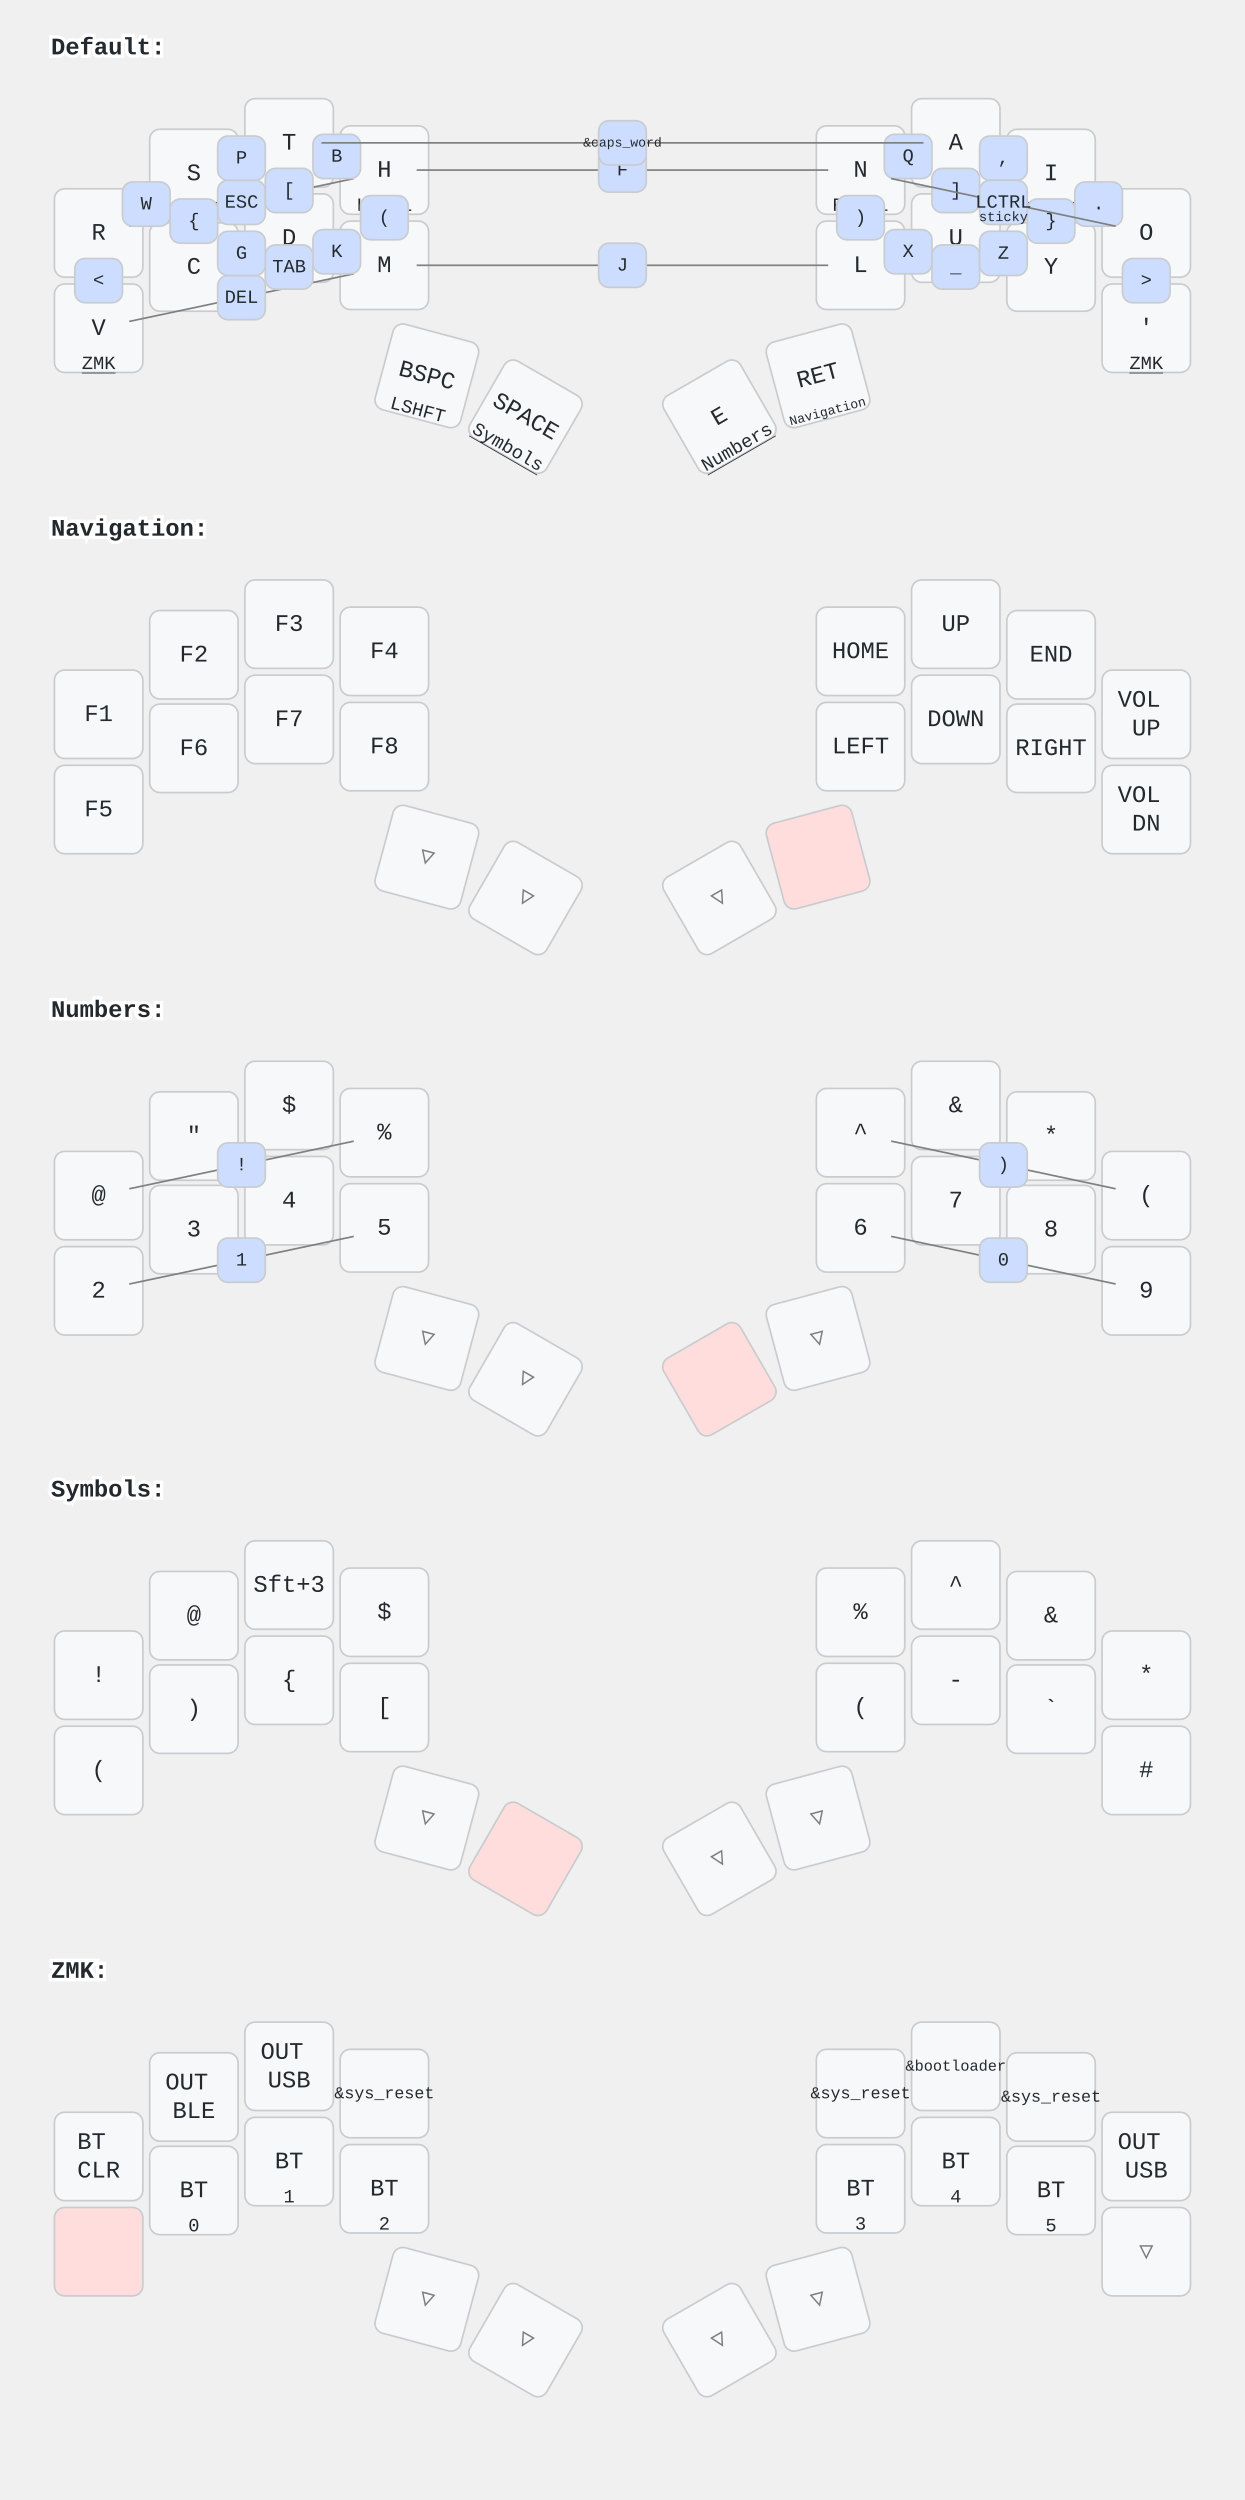
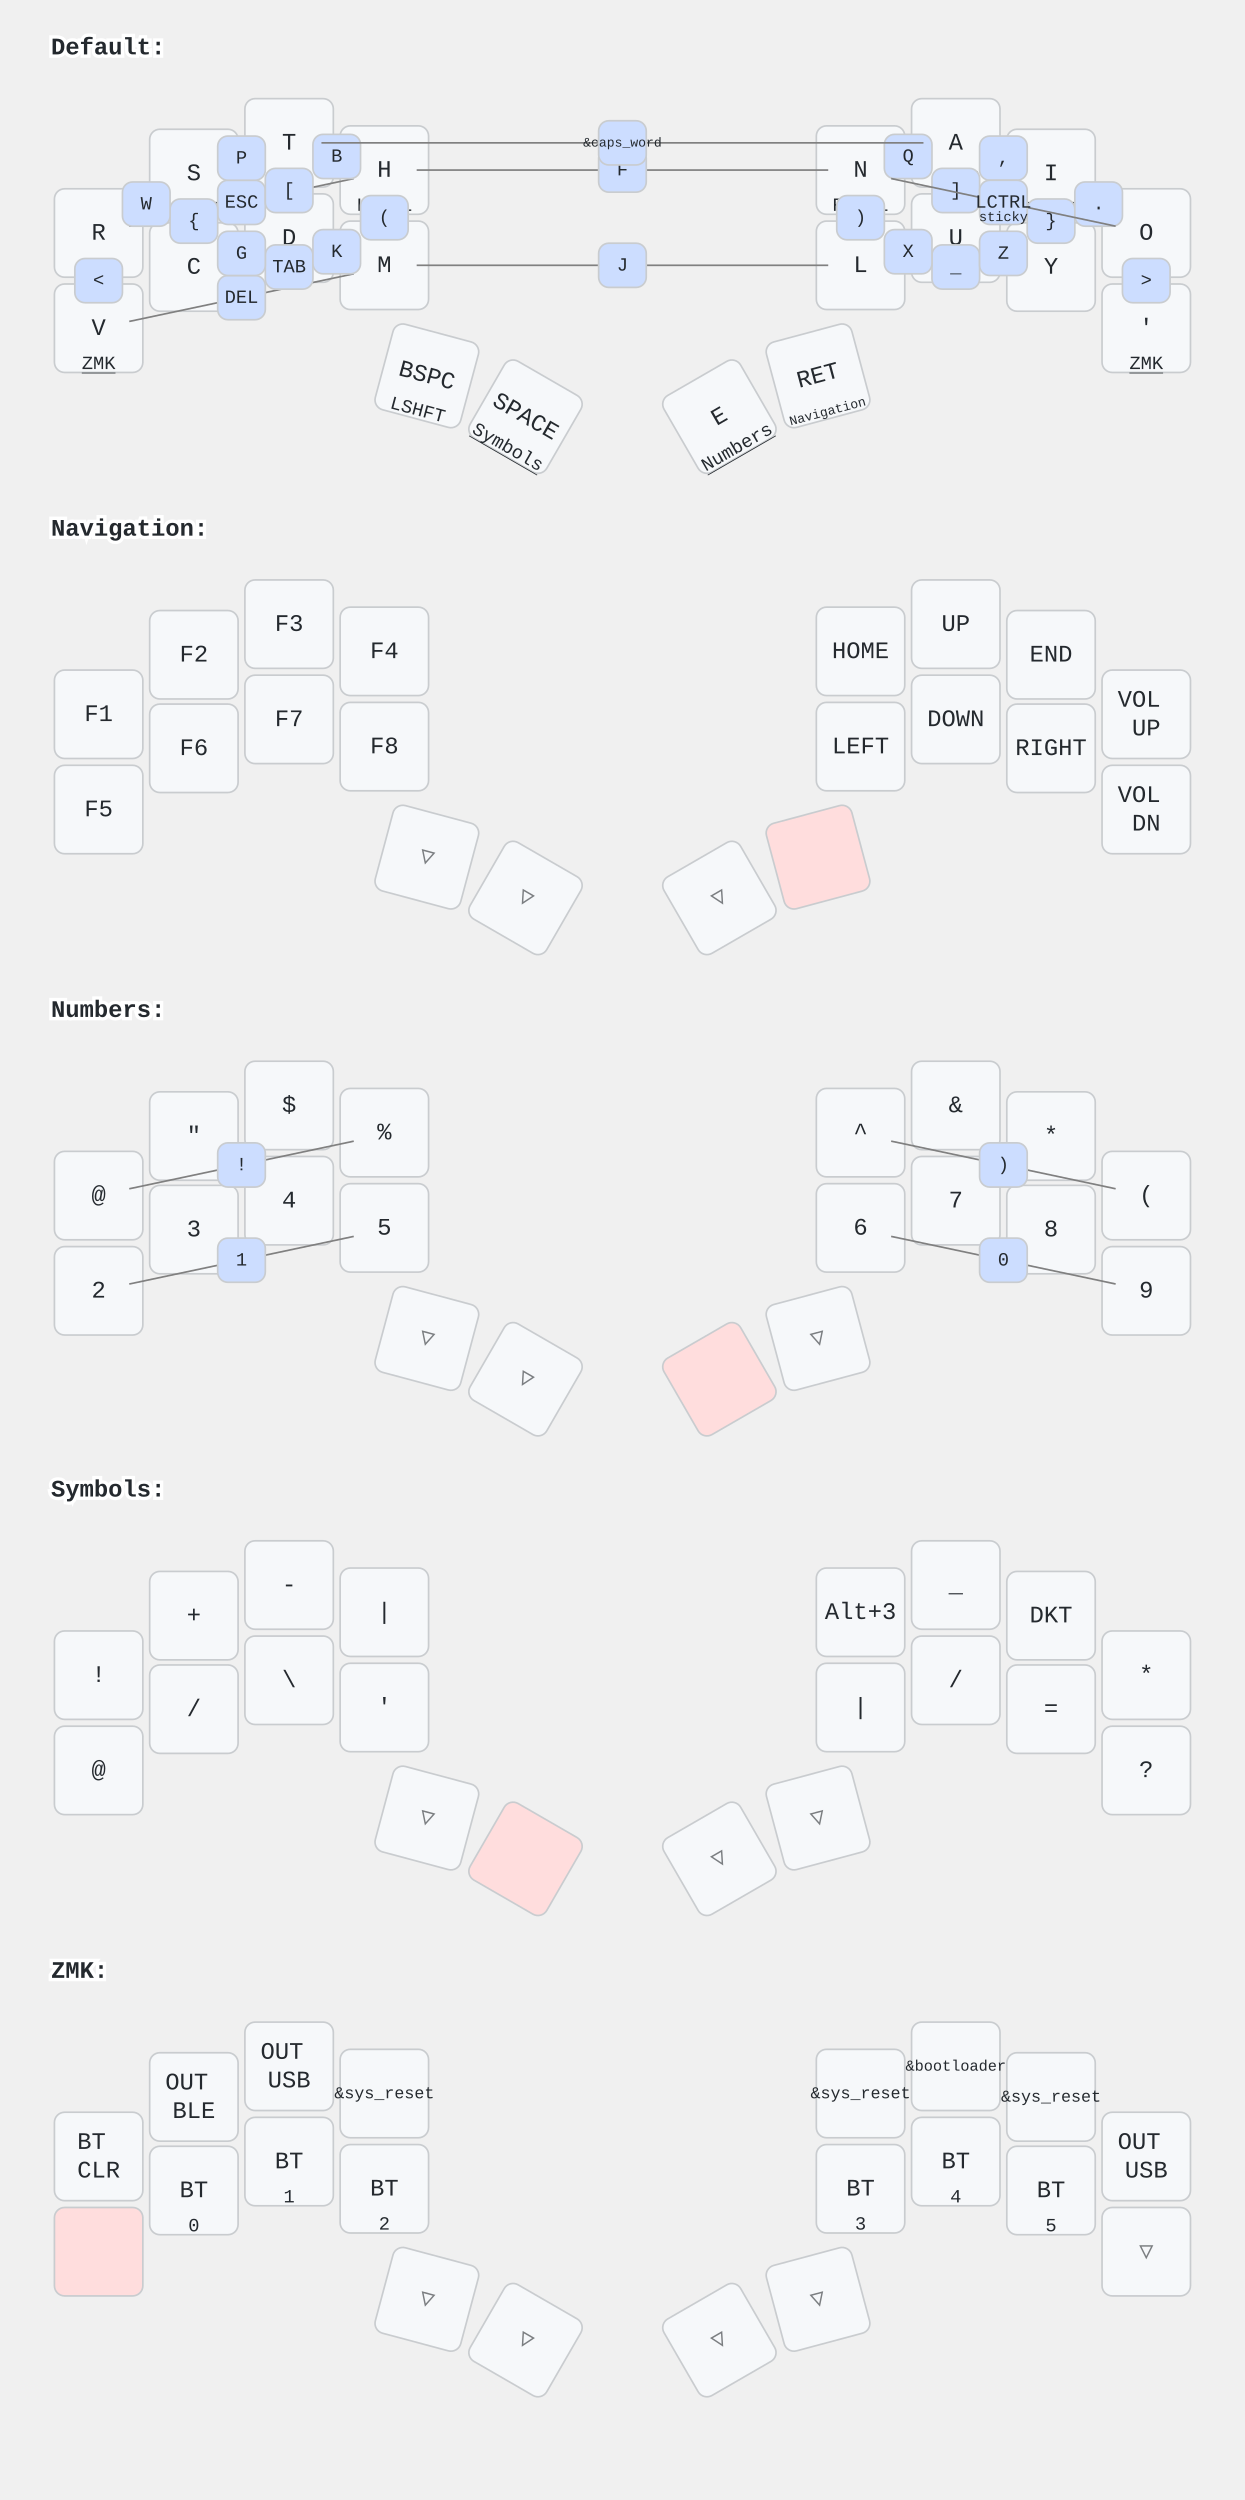
<svg xmlns="http://www.w3.org/2000/svg" width="732" height="1470" viewBox="0 0 732 1470" class="keymap">
  <style>/* inherit to force styles through use tags */
svg path {
    fill: inherit;
}

/* font and background color specifications */
svg.keymap {
    font-family: SFMono-Regular,Consolas,Liberation Mono,Menlo,monospace;
    font-size: 14px;
    font-kerning: normal;
    text-rendering: optimizeLegibility;
    fill: #24292e;
}

/* default key styling */
rect.key {
    fill: #f6f8fa;
}

rect.key, rect.combo {
    stroke: #c9cccf;
    stroke-width: 1;
}

/* default key side styling, only used is draw_key_sides is set */
rect.side {
    filter: brightness(90%);
}

/* color accent for combo boxes */
rect.combo, rect.combo-separate {
    fill: #cdf;
}

/* color accent for held keys */
rect.held, rect.combo.held {
    fill: #fdd;
}

/* color accent for ghost (optional) keys */
rect.ghost, rect.combo.ghost {
    stroke-dasharray: 4, 4;
    stroke-width: 2;
}

text {
    text-anchor: middle;
    dominant-baseline: middle;
}

/* styling for layer labels */
text.label {
    font-weight: bold;
    text-anchor: start;
    stroke: white;
    stroke-width: 4;
    paint-order: stroke;
}

/* styling for optional footer */
text.footer {
    text-anchor: end;
    dominant-baseline: auto;
    stroke: white;
    stroke-width: 4;
    paint-order: stroke;
}

/* styling for combo tap, and key non-tap label text */
text.combo, text.hold, text.shifted, text.left, text.right, text.tl, text.tr, text.bl, text.br {
    font-size: 11px;
}

text.hold, text.bl, text.br {
    text-anchor: middle;
    dominant-baseline: auto;
}

text.shifted, text.tl, text.tr {
    text-anchor: middle;
    dominant-baseline: hanging;
}

text.left, text.tl, text.bl {
    text-anchor: start;
}

text.right, text.tr, text.br {
    text-anchor: end;
}

text.layer-activator {
    text-decoration: underline;
}

/* styling for hold/shifted label text in combo box */
text.combo.hold, text.combo.shifted, text.combo.left, text.combo.right {
    font-size: 8px;
}

/* lighter symbol for transparent keys */
text.trans {
    fill: #7b7e81;
}

/* styling for combo dendrons */
path.combo {
    stroke-width: 1;
    stroke: gray;
    fill: none;
}

/* Start Tabler Icons Cleanup */
/* cannot use height/width with glyphs */
.icon-tabler &gt; path {
    fill: inherit;
    stroke: inherit;
    stroke-width: 2;
}
/* hide tabler's default box */
.icon-tabler &gt; path[stroke="none"][fill="none"] {
    visibility: hidden;
}
/* End Tabler Icons Cleanup */
</style>
  <g transform="translate(30, 0)" class="layer-Default">
    <text x="0" y="28" class="label" id="Default">Default:</text>
    <g transform="translate(0, 56)">
      <g transform="translate(28, 81)" class="key keypos-0">
        <rect rx="6" ry="6" x="-26" y="-26" width="52" height="52" class="key" />
        <text x="0" y="0" class="key tap">R</text>
        <text x="0" y="24" class="key hold">LGUI</text>
      </g>
      <g transform="translate(84, 46)" class="key keypos-1">
        <rect rx="6" ry="6" x="-26" y="-26" width="52" height="52" class="key" />
        <text x="0" y="0" class="key tap">S</text>
        <text x="0" y="24" class="key hold">LSHFT</text>
      </g>
      <g transform="translate(140, 28)" class="key keypos-2">
        <rect rx="6" ry="6" x="-26" y="-26" width="52" height="52" class="key" />
        <text x="0" y="0" class="key tap">T</text>
        <text x="0" y="24" class="key hold">LALT</text>
      </g>
      <g transform="translate(196, 44)" class="key keypos-3">
        <rect rx="6" ry="6" x="-26" y="-26" width="52" height="52" class="key" />
        <text x="0" y="0" class="key tap">H</text>
        <text x="0" y="24" class="key hold">LCTRL</text>
      </g>
      <g transform="translate(476, 44)" class="key keypos-4">
        <rect rx="6" ry="6" x="-26" y="-26" width="52" height="52" class="key" />
        <text x="0" y="0" class="key tap">N</text>
        <text x="0" y="24" class="key hold">RCTRL</text>
      </g>
      <g transform="translate(532, 28)" class="key keypos-5">
        <rect rx="6" ry="6" x="-26" y="-26" width="52" height="52" class="key" />
        <text x="0" y="0" class="key tap">A</text>
        <text x="0" y="24" class="key hold">LALT</text>
      </g>
      <g transform="translate(588, 46)" class="key keypos-6">
        <rect rx="6" ry="6" x="-26" y="-26" width="52" height="52" class="key" />
        <text x="0" y="0" class="key tap">I</text>
        <text x="0" y="24" class="key hold">RSHFT</text>
      </g>
      <g transform="translate(644, 81)" class="key keypos-7">
        <rect rx="6" ry="6" x="-26" y="-26" width="52" height="52" class="key" />
        <text x="0" y="0" class="key tap">O</text>
        <text x="0" y="24" class="key hold">RGUI</text>
      </g>
      <g transform="translate(28, 137)" class="key keypos-8">
        <rect rx="6" ry="6" x="-26" y="-26" width="52" height="52" class="key" />
        <text x="0" y="0" class="key tap">V</text>
        <a href="#ZMK">
          <text x="0" y="24" class="key hold layer-activator">ZMK</text>
        </a>
      </g>
      <g transform="translate(84, 101)" class="key keypos-9">
        <rect rx="6" ry="6" x="-26" y="-26" width="52" height="52" class="key" />
        <text x="0" y="0" class="key tap">C</text>
      </g>
      <g transform="translate(140, 84)" class="key keypos-10">
        <rect rx="6" ry="6" x="-26" y="-26" width="52" height="52" class="key" />
        <text x="0" y="0" class="key tap">D</text>
      </g>
      <g transform="translate(196, 100)" class="key keypos-11">
        <rect rx="6" ry="6" x="-26" y="-26" width="52" height="52" class="key" />
        <text x="0" y="0" class="key tap">M</text>
      </g>
      <g transform="translate(476, 100)" class="key keypos-12">
        <rect rx="6" ry="6" x="-26" y="-26" width="52" height="52" class="key" />
        <text x="0" y="0" class="key tap">L</text>
      </g>
      <g transform="translate(532, 84)" class="key keypos-13">
        <rect rx="6" ry="6" x="-26" y="-26" width="52" height="52" class="key" />
        <text x="0" y="0" class="key tap">U</text>
      </g>
      <g transform="translate(588, 101)" class="key keypos-14">
        <rect rx="6" ry="6" x="-26" y="-26" width="52" height="52" class="key" />
        <text x="0" y="0" class="key tap">Y</text>
      </g>
      <g transform="translate(644, 137)" class="key keypos-15">
        <rect rx="6" ry="6" x="-26" y="-26" width="52" height="52" class="key" />
        <text x="0" y="0" class="key tap">'</text>
        <a href="#ZMK">
          <text x="0" y="24" class="key hold layer-activator">ZMK</text>
        </a>
      </g>
      <g transform="translate(221, 165) rotate(15.0)" class="key keypos-16">
        <rect rx="6" ry="6" x="-26" y="-26" width="52" height="52" class="key" />
        <text x="0" y="0" class="key tap">BSPC</text>
        <text x="0" y="24" class="key hold">LSHFT</text>
      </g>
      <g transform="translate(279, 189) rotate(30.0)" class="key keypos-17">
        <rect rx="6" ry="6" x="-26" y="-26" width="52" height="52" class="key" />
        <text x="0" y="0" class="key tap">SPACE</text>
        <a href="#Symbols">
          <text x="0" y="24" class="key hold layer-activator">Symbols</text>
        </a>
      </g>
      <g transform="translate(393, 189) rotate(-30.0)" class="key keypos-18">
        <rect rx="6" ry="6" x="-26" y="-26" width="52" height="52" class="key" />
        <text x="0" y="0" class="key tap">E</text>
        <a href="#Numbers">
          <text x="0" y="24" class="key hold layer-activator">Numbers</text>
        </a>
      </g>
      <g transform="translate(451, 165) rotate(-15.0)" class="key keypos-19">
        <rect rx="6" ry="6" x="-26" y="-26" width="52" height="52" class="key" />
        <text x="0" y="0" class="key tap">RET</text>
        <a href="#Navigation">
          <text x="0" y="24" class="key hold layer-activator">
            <tspan style="font-size: 70%">Navigation</tspan>
          </text>
        </a>
      </g>
      <g class="combo combopos-0">
        <path d="M112,63 l-66,14" class="combo" />
        <path d="M112,63 l66,-14" class="combo" />
        <rect rx="6" ry="6" x="98" y="50" width="28" height="26" class="combo" />
        <text x="112" y="63" class="combo tap">ESC</text>
      </g>
      <g class="combo combopos-1">
        <path d="M112,119 l-66,14" class="combo" />
        <path d="M112,119 l66,-14" class="combo" />
        <rect rx="6" ry="6" x="98" y="106" width="28" height="26" class="combo" />
        <text x="112" y="119" class="combo tap">DEL</text>
      </g>
      <g class="combo combopos-2">
        <path d="M140,101 l-37,0" class="combo" />
        <path d="M140,101 l37,0" class="combo" />
        <rect rx="6" ry="6" x="126" y="88" width="28" height="26" class="combo" />
        <text x="140" y="101" class="combo tap">TAB</text>
      </g>
      <g class="combo combopos-3">
        <path d="M532,101 l-37,0" class="combo" />
        <path d="M532,101 l37,0" class="combo" />
        <rect rx="6" ry="6" x="518" y="88" width="28" height="26" class="combo" />
        <text x="532" y="101" class="combo tap">_</text>
      </g>
      <g class="combo combopos-4">
        <rect rx="6" ry="6" x="70" y="61" width="28" height="26" class="combo" />
        <text x="84" y="74" class="combo tap">{</text>
      </g>
      <g class="combo combopos-5">
        <rect rx="6" ry="6" x="182" y="59" width="28" height="26" class="combo" />
        <text x="196" y="72" class="combo tap">(</text>
      </g>
      <g class="combo combopos-6">
        <rect rx="6" ry="6" x="126" y="43" width="28" height="26" class="combo" />
        <text x="140" y="56" class="combo tap">[</text>
      </g>
      <g class="combo combopos-7">
        <rect rx="6" ry="6" x="574" y="61" width="28" height="26" class="combo" />
        <text x="588" y="74" class="combo tap">}</text>
      </g>
      <g class="combo combopos-8">
        <rect rx="6" ry="6" x="462" y="59" width="28" height="26" class="combo" />
        <text x="476" y="72" class="combo tap">)</text>
      </g>
      <g class="combo combopos-9">
        <rect rx="6" ry="6" x="518" y="43" width="28" height="26" class="combo" />
        <text x="532" y="56" class="combo tap">]</text>
      </g>
      <g class="combo combopos-10">
        <rect rx="6" ry="6" x="14" y="96" width="28" height="26" class="combo" />
        <text x="28" y="109" class="combo tap">&lt;</text>
      </g>
      <g class="combo combopos-11">
        <rect rx="6" ry="6" x="630" y="96" width="28" height="26" class="combo" />
        <text x="644" y="109" class="combo tap">&gt;</text>
      </g>
      <g class="combo combopos-12">
        <rect rx="6" ry="6" x="42" y="51" width="28" height="26" class="combo" />
        <text x="56" y="64" class="combo tap">W</text>
      </g>
      <g class="combo combopos-13">
        <rect rx="6" ry="6" x="98" y="24" width="28" height="26" class="combo" />
        <text x="112" y="37" class="combo tap">P</text>
      </g>
      <g class="combo combopos-14">
        <rect rx="6" ry="6" x="154" y="23" width="28" height="26" class="combo" />
        <text x="168" y="36" class="combo tap">B</text>
      </g>
      <g class="combo combopos-15">
        <path d="M336,44 l-121,0" class="combo" />
        <path d="M336,44 l121,0" class="combo" />
        <rect rx="6" ry="6" x="322" y="31" width="28" height="26" class="combo" />
        <text x="336" y="44" class="combo tap">F</text>
      </g>
      <g class="combo combopos-16">
        <rect rx="6" ry="6" x="490" y="23" width="28" height="26" class="combo" />
        <text x="504" y="36" class="combo tap">Q</text>
      </g>
      <g class="combo combopos-17">
        <rect rx="6" ry="6" x="546" y="24" width="28" height="26" class="combo" />
        <text x="560" y="37" class="combo tap">,</text>
      </g>
      <g class="combo combopos-18">
        <rect rx="6" ry="6" x="602" y="51" width="28" height="26" class="combo" />
        <text x="616" y="64" class="combo tap">.</text>
      </g>
      <g class="combo combopos-19">
        <rect rx="6" ry="6" x="98" y="80" width="28" height="26" class="combo" />
        <text x="112" y="93" class="combo tap">G</text>
      </g>
      <g class="combo combopos-20">
        <rect rx="6" ry="6" x="154" y="79" width="28" height="26" class="combo" />
        <text x="168" y="92" class="combo tap">K</text>
      </g>
      <g class="combo combopos-21">
        <path d="M336,100 l-121,0" class="combo" />
        <path d="M336,100 l121,0" class="combo" />
        <rect rx="6" ry="6" x="322" y="87" width="28" height="26" class="combo" />
        <text x="336" y="100" class="combo tap">J</text>
      </g>
      <g class="combo combopos-22">
        <rect rx="6" ry="6" x="490" y="79" width="28" height="26" class="combo" />
        <text x="504" y="92" class="combo tap">X</text>
      </g>
      <g class="combo combopos-23">
        <rect rx="6" ry="6" x="546" y="80" width="28" height="26" class="combo" />
        <text x="560" y="93" class="combo tap">Z</text>
      </g>
      <g class="combo combopos-24">
        <path d="M336,28 l-177,0" class="combo" />
        <path d="M336,28 l177,0" class="combo" />
        <rect rx="6" ry="6" x="322" y="15" width="28" height="26" class="combo" />
        <text x="336" y="28" class="combo tap">
          <tspan style="font-size: 70%">&amp;caps_word</tspan>
        </text>
      </g>
      <g class="combo combopos-25">
        <path d="M560,63 l-66,-14" class="combo" />
        <path d="M560,63 l66,14" class="combo" />
        <rect rx="6" ry="6" x="546" y="50" width="28" height="26" class="combo" />
        <text x="560" y="63" class="combo tap">LCTRL</text>
        <text x="560" y="74" class="combo hold">sticky</text>
      </g>
    </g>
  </g>
  <g transform="translate(30, 283)" class="layer-Navigation">
    <text x="0" y="28" class="label" id="Navigation">Navigation:</text>
    <g transform="translate(0, 56)">
      <g transform="translate(28, 81)" class="key keypos-0">
        <rect rx="6" ry="6" x="-26" y="-26" width="52" height="52" class="key" />
        <text x="0" y="0" class="key tap">F1</text>
      </g>
      <g transform="translate(84, 46)" class="key keypos-1">
        <rect rx="6" ry="6" x="-26" y="-26" width="52" height="52" class="key" />
        <text x="0" y="0" class="key tap">F2</text>
      </g>
      <g transform="translate(140, 28)" class="key keypos-2">
        <rect rx="6" ry="6" x="-26" y="-26" width="52" height="52" class="key" />
        <text x="0" y="0" class="key tap">F3</text>
      </g>
      <g transform="translate(196, 44)" class="key keypos-3">
        <rect rx="6" ry="6" x="-26" y="-26" width="52" height="52" class="key" />
        <text x="0" y="0" class="key tap">F4</text>
      </g>
      <g transform="translate(476, 44)" class="key keypos-4">
        <rect rx="6" ry="6" x="-26" y="-26" width="52" height="52" class="key" />
        <text x="0" y="0" class="key tap">HOME</text>
      </g>
      <g transform="translate(532, 28)" class="key keypos-5">
        <rect rx="6" ry="6" x="-26" y="-26" width="52" height="52" class="key" />
        <text x="0" y="0" class="key tap">UP</text>
      </g>
      <g transform="translate(588, 46)" class="key keypos-6">
        <rect rx="6" ry="6" x="-26" y="-26" width="52" height="52" class="key" />
        <text x="0" y="0" class="key tap">END</text>
      </g>
      <g transform="translate(644, 81)" class="key keypos-7">
        <rect rx="6" ry="6" x="-26" y="-26" width="52" height="52" class="key" />
        <text x="0" y="0" class="key tap">
          <tspan x="0" dy="-0.6em">VOL</tspan>
          <tspan x="0" dy="1.2em">UP</tspan>
        </text>
      </g>
      <g transform="translate(28, 137)" class="key keypos-8">
        <rect rx="6" ry="6" x="-26" y="-26" width="52" height="52" class="key" />
        <text x="0" y="0" class="key tap">F5</text>
      </g>
      <g transform="translate(84, 101)" class="key keypos-9">
        <rect rx="6" ry="6" x="-26" y="-26" width="52" height="52" class="key" />
        <text x="0" y="0" class="key tap">F6</text>
      </g>
      <g transform="translate(140, 84)" class="key keypos-10">
        <rect rx="6" ry="6" x="-26" y="-26" width="52" height="52" class="key" />
        <text x="0" y="0" class="key tap">F7</text>
      </g>
      <g transform="translate(196, 100)" class="key keypos-11">
        <rect rx="6" ry="6" x="-26" y="-26" width="52" height="52" class="key" />
        <text x="0" y="0" class="key tap">F8</text>
      </g>
      <g transform="translate(476, 100)" class="key keypos-12">
        <rect rx="6" ry="6" x="-26" y="-26" width="52" height="52" class="key" />
        <text x="0" y="0" class="key tap">LEFT</text>
      </g>
      <g transform="translate(532, 84)" class="key keypos-13">
        <rect rx="6" ry="6" x="-26" y="-26" width="52" height="52" class="key" />
        <text x="0" y="0" class="key tap">DOWN</text>
      </g>
      <g transform="translate(588, 101)" class="key keypos-14">
        <rect rx="6" ry="6" x="-26" y="-26" width="52" height="52" class="key" />
        <text x="0" y="0" class="key tap">RIGHT</text>
      </g>
      <g transform="translate(644, 137)" class="key keypos-15">
        <rect rx="6" ry="6" x="-26" y="-26" width="52" height="52" class="key" />
        <text x="0" y="0" class="key tap">
          <tspan x="0" dy="-0.6em">VOL</tspan>
          <tspan x="0" dy="1.2em">DN</tspan>
        </text>
      </g>
      <g transform="translate(221, 165) rotate(15.0)" class="key trans keypos-16">
        <rect rx="6" ry="6" x="-26" y="-26" width="52" height="52" class="key trans" />
        <text x="0" y="0" class="key trans tap">▽</text>
      </g>
      <g transform="translate(279, 189) rotate(30.0)" class="key trans keypos-17">
        <rect rx="6" ry="6" x="-26" y="-26" width="52" height="52" class="key trans" />
        <text x="0" y="0" class="key trans tap">▽</text>
      </g>
      <g transform="translate(393, 189) rotate(-30.0)" class="key trans keypos-18">
        <rect rx="6" ry="6" x="-26" y="-26" width="52" height="52" class="key trans" />
        <text x="0" y="0" class="key trans tap">▽</text>
      </g>
      <g transform="translate(451, 165) rotate(-15.0)" class="key held keypos-19">
        <rect rx="6" ry="6" x="-26" y="-26" width="52" height="52" class="key held" />
      </g>
    </g>
  </g>
  <g transform="translate(30, 566)" class="layer-Numbers">
    <text x="0" y="28" class="label" id="Numbers">Numbers:</text>
    <g transform="translate(0, 56)">
      <g transform="translate(28, 81)" class="key keypos-0">
        <rect rx="6" ry="6" x="-26" y="-26" width="52" height="52" class="key" />
        <text x="0" y="0" class="key tap">@</text>
      </g>
      <g transform="translate(84, 46)" class="key keypos-1">
        <rect rx="6" ry="6" x="-26" y="-26" width="52" height="52" class="key" />
        <text x="0" y="0" class="key tap">"</text>
      </g>
      <g transform="translate(140, 28)" class="key keypos-2">
        <rect rx="6" ry="6" x="-26" y="-26" width="52" height="52" class="key" />
        <text x="0" y="0" class="key tap">$</text>
      </g>
      <g transform="translate(196, 44)" class="key keypos-3">
        <rect rx="6" ry="6" x="-26" y="-26" width="52" height="52" class="key" />
        <text x="0" y="0" class="key tap">%</text>
      </g>
      <g transform="translate(476, 44)" class="key keypos-4">
        <rect rx="6" ry="6" x="-26" y="-26" width="52" height="52" class="key" />
        <text x="0" y="0" class="key tap">^</text>
      </g>
      <g transform="translate(532, 28)" class="key keypos-5">
        <rect rx="6" ry="6" x="-26" y="-26" width="52" height="52" class="key" />
        <text x="0" y="0" class="key tap">&amp;</text>
      </g>
      <g transform="translate(588, 46)" class="key keypos-6">
        <rect rx="6" ry="6" x="-26" y="-26" width="52" height="52" class="key" />
        <text x="0" y="0" class="key tap">*</text>
      </g>
      <g transform="translate(644, 81)" class="key keypos-7">
        <rect rx="6" ry="6" x="-26" y="-26" width="52" height="52" class="key" />
        <text x="0" y="0" class="key tap">(</text>
      </g>
      <g transform="translate(28, 137)" class="key keypos-8">
        <rect rx="6" ry="6" x="-26" y="-26" width="52" height="52" class="key" />
        <text x="0" y="0" class="key tap">2</text>
      </g>
      <g transform="translate(84, 101)" class="key keypos-9">
        <rect rx="6" ry="6" x="-26" y="-26" width="52" height="52" class="key" />
        <text x="0" y="0" class="key tap">3</text>
      </g>
      <g transform="translate(140, 84)" class="key keypos-10">
        <rect rx="6" ry="6" x="-26" y="-26" width="52" height="52" class="key" />
        <text x="0" y="0" class="key tap">4</text>
      </g>
      <g transform="translate(196, 100)" class="key keypos-11">
        <rect rx="6" ry="6" x="-26" y="-26" width="52" height="52" class="key" />
        <text x="0" y="0" class="key tap">5</text>
      </g>
      <g transform="translate(476, 100)" class="key keypos-12">
        <rect rx="6" ry="6" x="-26" y="-26" width="52" height="52" class="key" />
        <text x="0" y="0" class="key tap">6</text>
      </g>
      <g transform="translate(532, 84)" class="key keypos-13">
        <rect rx="6" ry="6" x="-26" y="-26" width="52" height="52" class="key" />
        <text x="0" y="0" class="key tap">7</text>
      </g>
      <g transform="translate(588, 101)" class="key keypos-14">
        <rect rx="6" ry="6" x="-26" y="-26" width="52" height="52" class="key" />
        <text x="0" y="0" class="key tap">8</text>
      </g>
      <g transform="translate(644, 137)" class="key keypos-15">
        <rect rx="6" ry="6" x="-26" y="-26" width="52" height="52" class="key" />
        <text x="0" y="0" class="key tap">9</text>
      </g>
      <g transform="translate(221, 165) rotate(15.0)" class="key trans keypos-16">
        <rect rx="6" ry="6" x="-26" y="-26" width="52" height="52" class="key trans" />
        <text x="0" y="0" class="key trans tap">▽</text>
      </g>
      <g transform="translate(279, 189) rotate(30.0)" class="key trans keypos-17">
        <rect rx="6" ry="6" x="-26" y="-26" width="52" height="52" class="key trans" />
        <text x="0" y="0" class="key trans tap">▽</text>
      </g>
      <g transform="translate(393, 189) rotate(-30.0)" class="key held keypos-18">
        <rect rx="6" ry="6" x="-26" y="-26" width="52" height="52" class="key held" />
      </g>
      <g transform="translate(451, 165) rotate(-15.0)" class="key trans keypos-19">
        <rect rx="6" ry="6" x="-26" y="-26" width="52" height="52" class="key trans" />
        <text x="0" y="0" class="key trans tap">▽</text>
      </g>
      <g class="combo combopos-0">
        <path d="M112,63 l-66,14" class="combo" />
        <path d="M112,63 l66,-14" class="combo" />
        <rect rx="6" ry="6" x="98" y="50" width="28" height="26" class="combo" />
        <text x="112" y="63" class="combo tap">!</text>
      </g>
      <g class="combo combopos-1">
        <path d="M560,63 l-66,-14" class="combo" />
        <path d="M560,63 l66,14" class="combo" />
        <rect rx="6" ry="6" x="546" y="50" width="28" height="26" class="combo" />
        <text x="560" y="63" class="combo tap">)</text>
      </g>
      <g class="combo combopos-2">
        <path d="M112,119 l-66,14" class="combo" />
        <path d="M112,119 l66,-14" class="combo" />
        <rect rx="6" ry="6" x="98" y="106" width="28" height="26" class="combo" />
        <text x="112" y="119" class="combo tap">1</text>
      </g>
      <g class="combo combopos-3">
        <path d="M560,119 l-66,-14" class="combo" />
        <path d="M560,119 l66,14" class="combo" />
        <rect rx="6" ry="6" x="546" y="106" width="28" height="26" class="combo" />
        <text x="560" y="119" class="combo tap">0</text>
      </g>
    </g>
  </g>
  <g transform="translate(30, 848)" class="layer-Symbols">
    <text x="0" y="28" class="label" id="Symbols">Symbols:</text>
    <g transform="translate(0, 56)">
      <g transform="translate(28, 81)" class="key keypos-0">
        <rect rx="6" ry="6" x="-26" y="-26" width="52" height="52" class="key" />
        <text x="0" y="0" class="key tap">!</text>
      </g>
      <g transform="translate(84, 46)" class="key keypos-1">
        <rect rx="6" ry="6" x="-26" y="-26" width="52" height="52" class="key" />
+         <text x="0" y="0" class="key tap">+</text>
+       </g>
+       <g transform="translate(140, 28)" class="key keypos-2">
+         <rect rx="6" ry="6" x="-26" y="-26" width="52" height="52" class="key" />
+         <text x="0" y="0" class="key tap">-</text>
+       </g>
+       <g transform="translate(196, 44)" class="key keypos-3">
+         <rect rx="6" ry="6" x="-26" y="-26" width="52" height="52" class="key" />
+         <text x="0" y="0" class="key tap">|</text>
+       </g>
+       <g transform="translate(476, 44)" class="key keypos-4">
+         <rect rx="6" ry="6" x="-26" y="-26" width="52" height="52" class="key" />
+         <text x="0" y="0" class="key tap">Alt+3</text>
+       </g>
+       <g transform="translate(532, 28)" class="key keypos-5">
+         <rect rx="6" ry="6" x="-26" y="-26" width="52" height="52" class="key" />
+         <text x="0" y="0" class="key tap">_</text>
+       </g>
+       <g transform="translate(588, 46)" class="key keypos-6">
+         <rect rx="6" ry="6" x="-26" y="-26" width="52" height="52" class="key" />
+         <text x="0" y="0" class="key tap">DKT</text>
+       </g>
+       <g transform="translate(644, 81)" class="key keypos-7">
+         <rect rx="6" ry="6" x="-26" y="-26" width="52" height="52" class="key" />
+         <text x="0" y="0" class="key tap">*</text>
+       </g>
+       <g transform="translate(28, 137)" class="key keypos-8">
+         <rect rx="6" ry="6" x="-26" y="-26" width="52" height="52" class="key" />
        <text x="0" y="0" class="key tap">@</text>
      </g>
-       <g transform="translate(140, 28)" class="key keypos-2">
-         <rect rx="6" ry="6" x="-26" y="-26" width="52" height="52" class="key" />
-         <text x="0" y="0" class="key tap">Sft+3</text>
-       </g>
-       <g transform="translate(196, 44)" class="key keypos-3">
-         <rect rx="6" ry="6" x="-26" y="-26" width="52" height="52" class="key" />
-         <text x="0" y="0" class="key tap">$</text>
-       </g>
-       <g transform="translate(476, 44)" class="key keypos-4">
-         <rect rx="6" ry="6" x="-26" y="-26" width="52" height="52" class="key" />
-         <text x="0" y="0" class="key tap">%</text>
-       </g>
-       <g transform="translate(532, 28)" class="key keypos-5">
-         <rect rx="6" ry="6" x="-26" y="-26" width="52" height="52" class="key" />
-         <text x="0" y="0" class="key tap">^</text>
-       </g>
-       <g transform="translate(588, 46)" class="key keypos-6">
-         <rect rx="6" ry="6" x="-26" y="-26" width="52" height="52" class="key" />
-         <text x="0" y="0" class="key tap">&amp;</text>
-       </g>
-       <g transform="translate(644, 81)" class="key keypos-7">
-         <rect rx="6" ry="6" x="-26" y="-26" width="52" height="52" class="key" />
-         <text x="0" y="0" class="key tap">*</text>
-       </g>
-       <g transform="translate(28, 137)" class="key keypos-8">
-         <rect rx="6" ry="6" x="-26" y="-26" width="52" height="52" class="key" />
-         <text x="0" y="0" class="key tap">(</text>
-       </g>
      <g transform="translate(84, 101)" class="key keypos-9">
        <rect rx="6" ry="6" x="-26" y="-26" width="52" height="52" class="key" />
-         <text x="0" y="0" class="key tap">)</text>
+         <text x="0" y="0" class="key tap">/</text>
      </g>
      <g transform="translate(140, 84)" class="key keypos-10">
        <rect rx="6" ry="6" x="-26" y="-26" width="52" height="52" class="key" />
-         <text x="0" y="0" class="key tap">{</text>
+         <text x="0" y="0" class="key tap">\</text>
      </g>
      <g transform="translate(196, 100)" class="key keypos-11">
        <rect rx="6" ry="6" x="-26" y="-26" width="52" height="52" class="key" />
-         <text x="0" y="0" class="key tap">[</text>
+         <text x="0" y="0" class="key tap">'</text>
      </g>
      <g transform="translate(476, 100)" class="key keypos-12">
        <rect rx="6" ry="6" x="-26" y="-26" width="52" height="52" class="key" />
-         <text x="0" y="0" class="key tap">(</text>
+         <text x="0" y="0" class="key tap">|</text>
      </g>
      <g transform="translate(532, 84)" class="key keypos-13">
        <rect rx="6" ry="6" x="-26" y="-26" width="52" height="52" class="key" />
-         <text x="0" y="0" class="key tap">-</text>
+         <text x="0" y="0" class="key tap">/</text>
      </g>
      <g transform="translate(588, 101)" class="key keypos-14">
        <rect rx="6" ry="6" x="-26" y="-26" width="52" height="52" class="key" />
-         <text x="0" y="0" class="key tap">`</text>
+         <text x="0" y="0" class="key tap">=</text>
      </g>
      <g transform="translate(644, 137)" class="key keypos-15">
        <rect rx="6" ry="6" x="-26" y="-26" width="52" height="52" class="key" />
-         <text x="0" y="0" class="key tap">#</text>
+         <text x="0" y="0" class="key tap">?</text>
      </g>
      <g transform="translate(221, 165) rotate(15.0)" class="key trans keypos-16">
        <rect rx="6" ry="6" x="-26" y="-26" width="52" height="52" class="key trans" />
        <text x="0" y="0" class="key trans tap">▽</text>
      </g>
      <g transform="translate(279, 189) rotate(30.0)" class="key held keypos-17">
        <rect rx="6" ry="6" x="-26" y="-26" width="52" height="52" class="key held" />
      </g>
      <g transform="translate(393, 189) rotate(-30.0)" class="key trans keypos-18">
        <rect rx="6" ry="6" x="-26" y="-26" width="52" height="52" class="key trans" />
        <text x="0" y="0" class="key trans tap">▽</text>
      </g>
      <g transform="translate(451, 165) rotate(-15.0)" class="key trans keypos-19">
        <rect rx="6" ry="6" x="-26" y="-26" width="52" height="52" class="key trans" />
        <text x="0" y="0" class="key trans tap">▽</text>
      </g>
    </g>
  </g>
  <g transform="translate(30, 1131)" class="layer-ZMK">
    <text x="0" y="28" class="label" id="ZMK">ZMK:</text>
    <g transform="translate(0, 56)">
      <g transform="translate(28, 81)" class="key keypos-0">
        <rect rx="6" ry="6" x="-26" y="-26" width="52" height="52" class="key" />
        <text x="0" y="0" class="key tap">
          <tspan x="0" dy="-0.6em">BT</tspan>
          <tspan x="0" dy="1.2em">CLR</tspan>
        </text>
      </g>
      <g transform="translate(84, 46)" class="key keypos-1">
        <rect rx="6" ry="6" x="-26" y="-26" width="52" height="52" class="key" />
        <text x="0" y="0" class="key tap">
          <tspan x="0" dy="-0.6em">OUT</tspan>
          <tspan x="0" dy="1.2em">BLE</tspan>
        </text>
      </g>
      <g transform="translate(140, 28)" class="key keypos-2">
        <rect rx="6" ry="6" x="-26" y="-26" width="52" height="52" class="key" />
        <text x="0" y="0" class="key tap">
          <tspan x="0" dy="-0.6em">OUT</tspan>
          <tspan x="0" dy="1.2em">USB</tspan>
        </text>
      </g>
      <g transform="translate(196, 44)" class="key keypos-3">
        <rect rx="6" ry="6" x="-26" y="-26" width="52" height="52" class="key" />
        <text x="0" y="0" class="key tap">
          <tspan style="font-size: 70%">&amp;sys_reset</tspan>
        </text>
      </g>
      <g transform="translate(476, 44)" class="key keypos-4">
        <rect rx="6" ry="6" x="-26" y="-26" width="52" height="52" class="key" />
        <text x="0" y="0" class="key tap">
          <tspan style="font-size: 70%">&amp;sys_reset</tspan>
        </text>
      </g>
      <g transform="translate(532, 28)" class="key keypos-5">
        <rect rx="6" ry="6" x="-26" y="-26" width="52" height="52" class="key" />
        <text x="0" y="0" class="key tap">
          <tspan style="font-size: 64%">&amp;bootloader</tspan>
        </text>
      </g>
      <g transform="translate(588, 46)" class="key keypos-6">
        <rect rx="6" ry="6" x="-26" y="-26" width="52" height="52" class="key" />
        <text x="0" y="0" class="key tap">
          <tspan style="font-size: 70%">&amp;sys_reset</tspan>
        </text>
      </g>
      <g transform="translate(644, 81)" class="key keypos-7">
        <rect rx="6" ry="6" x="-26" y="-26" width="52" height="52" class="key" />
        <text x="0" y="0" class="key tap">
          <tspan x="0" dy="-0.6em">OUT</tspan>
          <tspan x="0" dy="1.2em">USB</tspan>
        </text>
      </g>
      <g transform="translate(28, 137)" class="key held keypos-8">
        <rect rx="6" ry="6" x="-26" y="-26" width="52" height="52" class="key held" />
      </g>
      <g transform="translate(84, 101)" class="key keypos-9">
        <rect rx="6" ry="6" x="-26" y="-26" width="52" height="52" class="key" />
        <text x="0" y="0" class="key tap">BT</text>
        <text x="0" y="24" class="key hold">0</text>
      </g>
      <g transform="translate(140, 84)" class="key keypos-10">
        <rect rx="6" ry="6" x="-26" y="-26" width="52" height="52" class="key" />
        <text x="0" y="0" class="key tap">BT</text>
        <text x="0" y="24" class="key hold">1</text>
      </g>
      <g transform="translate(196, 100)" class="key keypos-11">
        <rect rx="6" ry="6" x="-26" y="-26" width="52" height="52" class="key" />
        <text x="0" y="0" class="key tap">BT</text>
        <text x="0" y="24" class="key hold">2</text>
      </g>
      <g transform="translate(476, 100)" class="key keypos-12">
        <rect rx="6" ry="6" x="-26" y="-26" width="52" height="52" class="key" />
        <text x="0" y="0" class="key tap">BT</text>
        <text x="0" y="24" class="key hold">3</text>
      </g>
      <g transform="translate(532, 84)" class="key keypos-13">
        <rect rx="6" ry="6" x="-26" y="-26" width="52" height="52" class="key" />
        <text x="0" y="0" class="key tap">BT</text>
        <text x="0" y="24" class="key hold">4</text>
      </g>
      <g transform="translate(588, 101)" class="key keypos-14">
        <rect rx="6" ry="6" x="-26" y="-26" width="52" height="52" class="key" />
        <text x="0" y="0" class="key tap">BT</text>
        <text x="0" y="24" class="key hold">5</text>
      </g>
      <g transform="translate(644, 137)" class="key trans keypos-15">
        <rect rx="6" ry="6" x="-26" y="-26" width="52" height="52" class="key trans" />
        <text x="0" y="0" class="key trans tap">▽</text>
      </g>
      <g transform="translate(221, 165) rotate(15.0)" class="key trans keypos-16">
        <rect rx="6" ry="6" x="-26" y="-26" width="52" height="52" class="key trans" />
        <text x="0" y="0" class="key trans tap">▽</text>
      </g>
      <g transform="translate(279, 189) rotate(30.0)" class="key trans keypos-17">
        <rect rx="6" ry="6" x="-26" y="-26" width="52" height="52" class="key trans" />
        <text x="0" y="0" class="key trans tap">▽</text>
      </g>
      <g transform="translate(393, 189) rotate(-30.0)" class="key trans keypos-18">
        <rect rx="6" ry="6" x="-26" y="-26" width="52" height="52" class="key trans" />
        <text x="0" y="0" class="key trans tap">▽</text>
      </g>
      <g transform="translate(451, 165) rotate(-15.0)" class="key trans keypos-19">
        <rect rx="6" ry="6" x="-26" y="-26" width="52" height="52" class="key trans" />
        <text x="0" y="0" class="key trans tap">▽</text>
      </g>
    </g>
  </g>
</svg>
